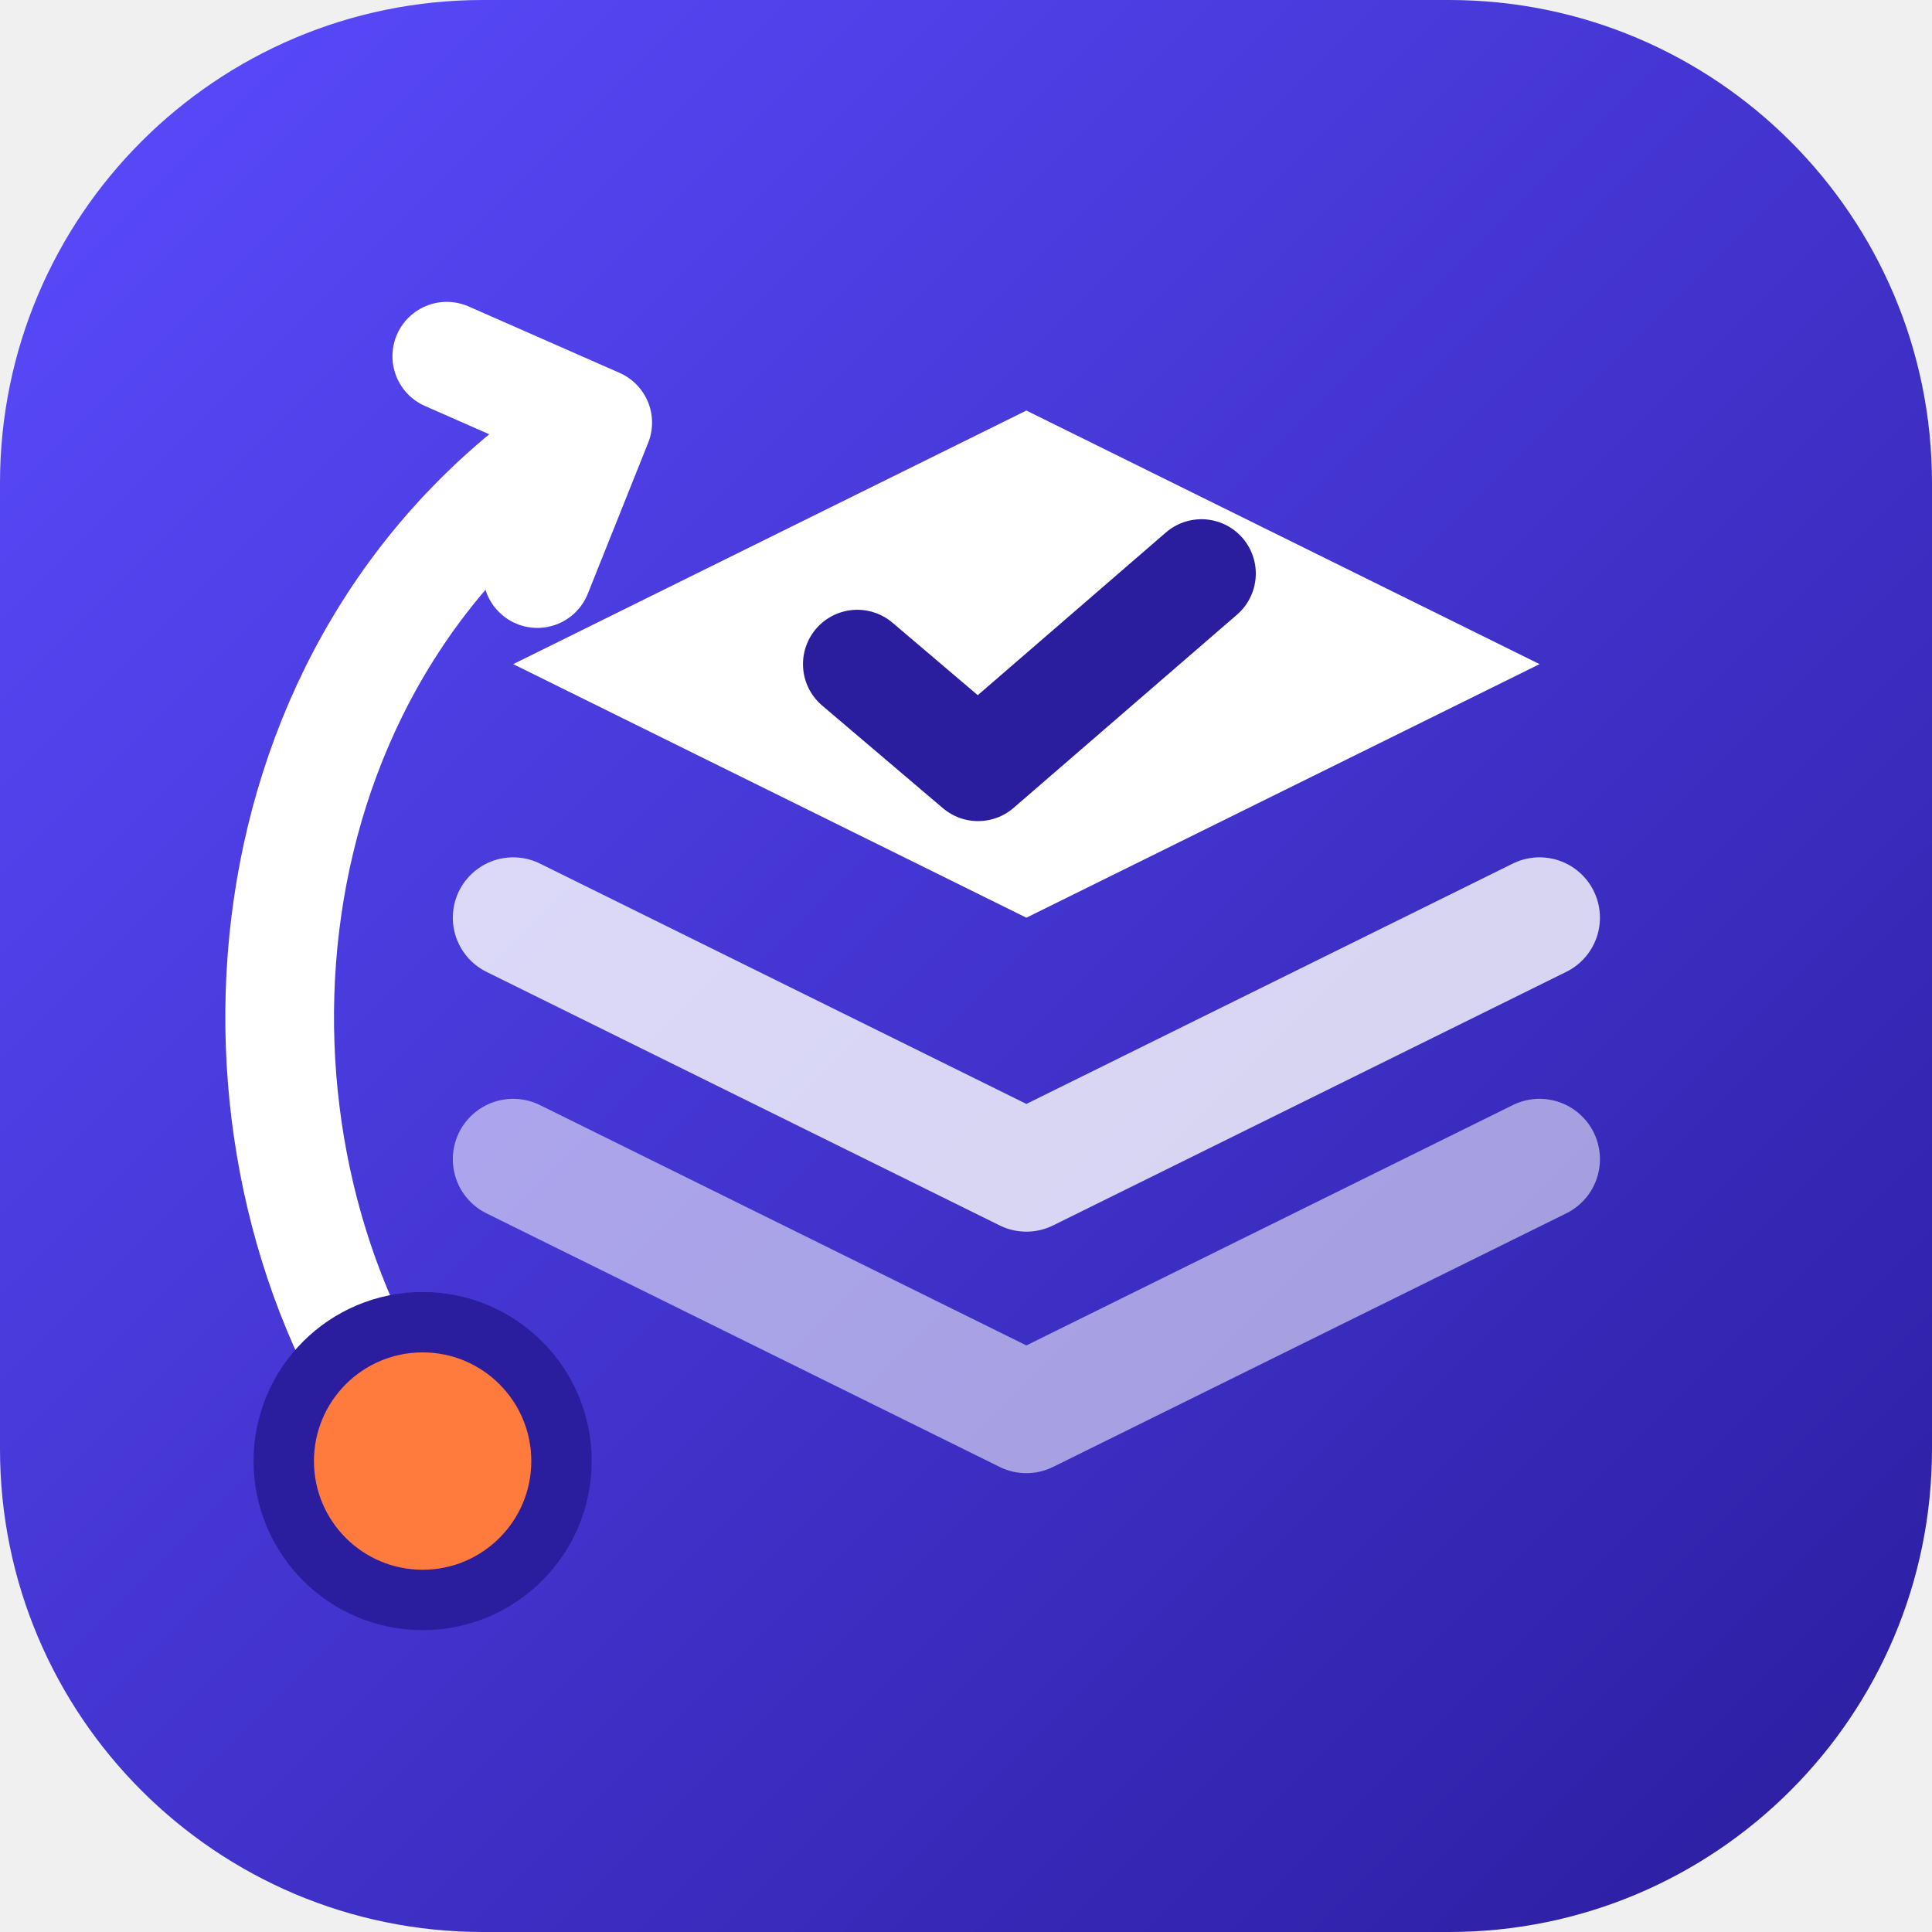
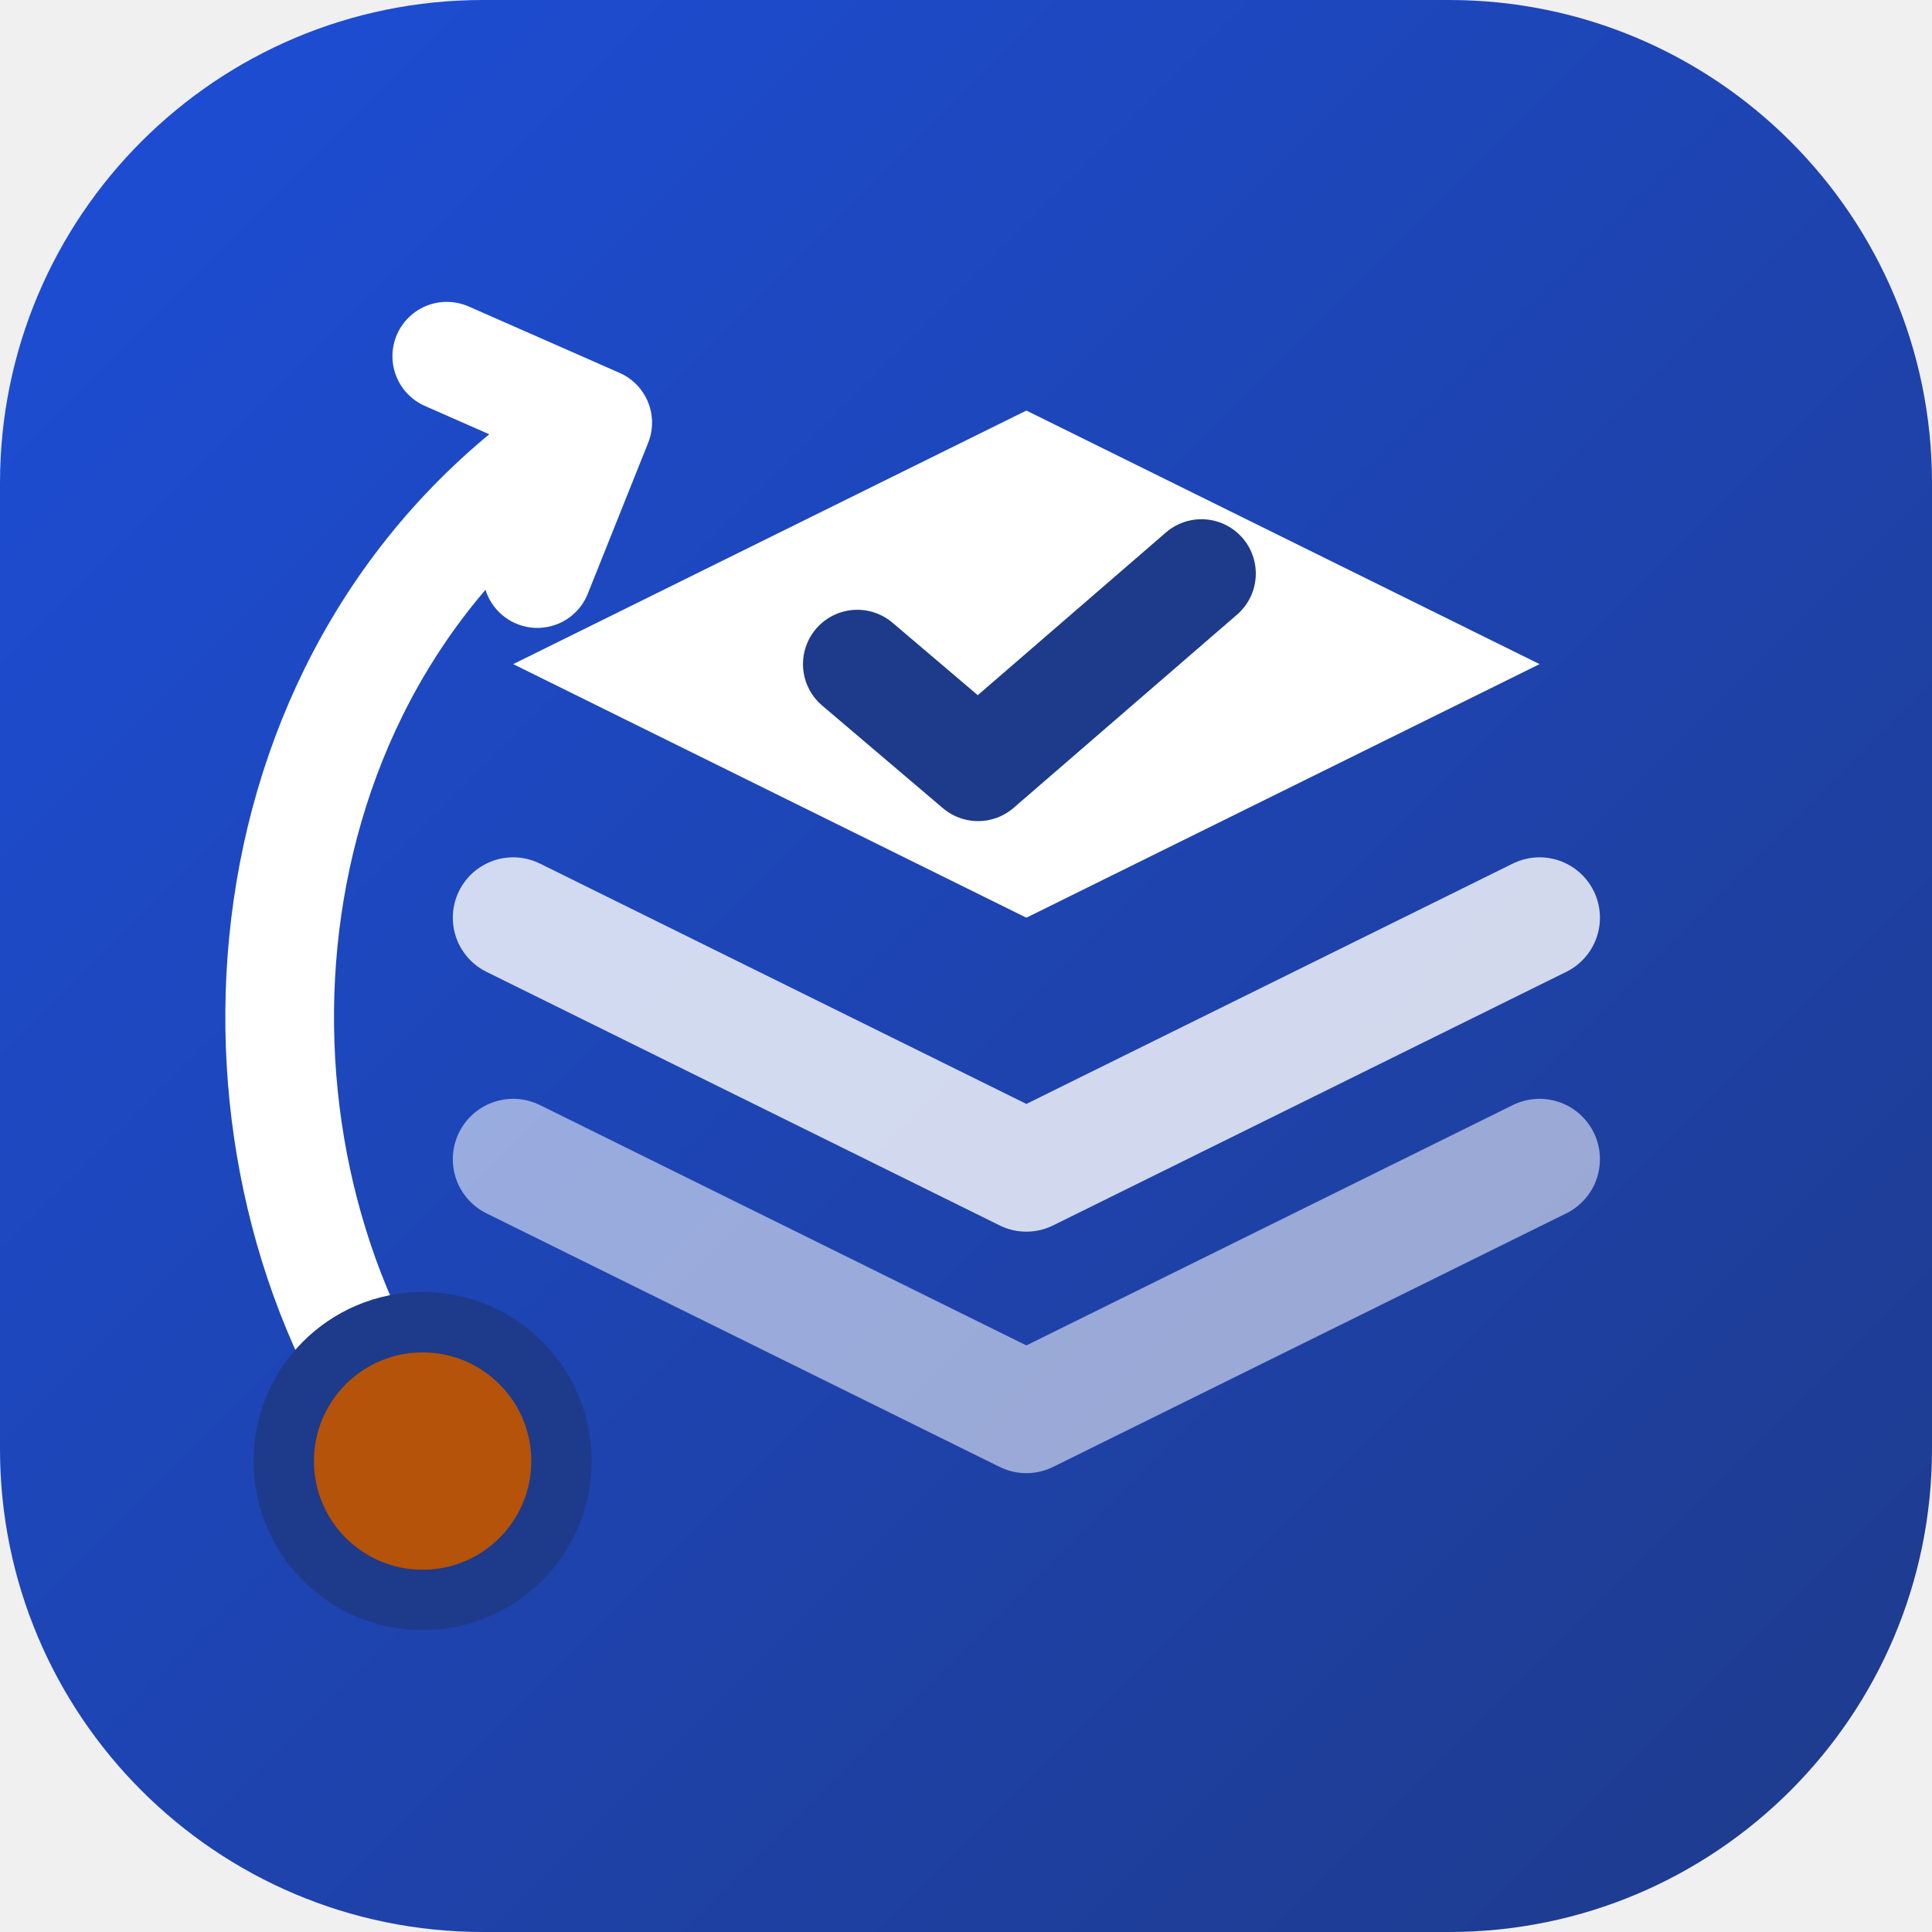
<svg xmlns="http://www.w3.org/2000/svg" viewBox="0 0 32 32">
  <defs>
    <linearGradient id="t" x1="0" y1="0" x2="1" y2="1">
-       <stop offset="0" stop-color="#5b4bff" />
-       <stop offset="1" stop-color="#2a1d9e" />
+       <stop offset="0" stop-color="#1d4ed8" />
+       <stop offset="1" stop-color="#1e3a8a" />
    </linearGradient>
  </defs>
  <rect width="32" height="32" rx="8" fill="url(#t)" />
  <path d="M8.5 19.2 L17 23.4 L25.5 19.2" fill="none" stroke="#fff" stroke-opacity=".55" stroke-width="2" stroke-linecap="round" stroke-linejoin="round" />
  <path d="M8.5 15.2 L17 19.4 L25.5 15.2" fill="none" stroke="#fff" stroke-opacity=".8" stroke-width="2" stroke-linecap="round" stroke-linejoin="round" />
  <path d="M17 6.8 L25.5 11 L17 15.2 L8.5 11 Z" fill="#fff" />
-   <path d="M14.2 11 L16.2 12.7 L19.9 9.5" fill="none" stroke="#2a1d9e" stroke-width="1.8" stroke-linecap="round" stroke-linejoin="round" />
+   <path d="M14.2 11 L16.2 12.7 L19.9 9.5" fill="none" stroke="#1e3a8a" stroke-width="1.8" stroke-linecap="round" stroke-linejoin="round" />
  <path d="M6.6 23.6 C3.4 18.8 3.9 11 9.6 7.2" fill="none" stroke="#fff" stroke-width="1.8" stroke-linecap="round" />
  <path d="M7.4 5.9 L9.9 7 L8.9 9.5" fill="none" stroke="#fff" stroke-width="1.8" stroke-linecap="round" stroke-linejoin="round" />
-   <circle cx="7" cy="24.2" r="2.3" fill="#ff7a3d" stroke="#2a1d9e" stroke-width="1" />
+   <circle cx="7" cy="24.2" r="2.3" fill="#b45309" stroke="#1e3a8a" stroke-width="1" />
</svg>
